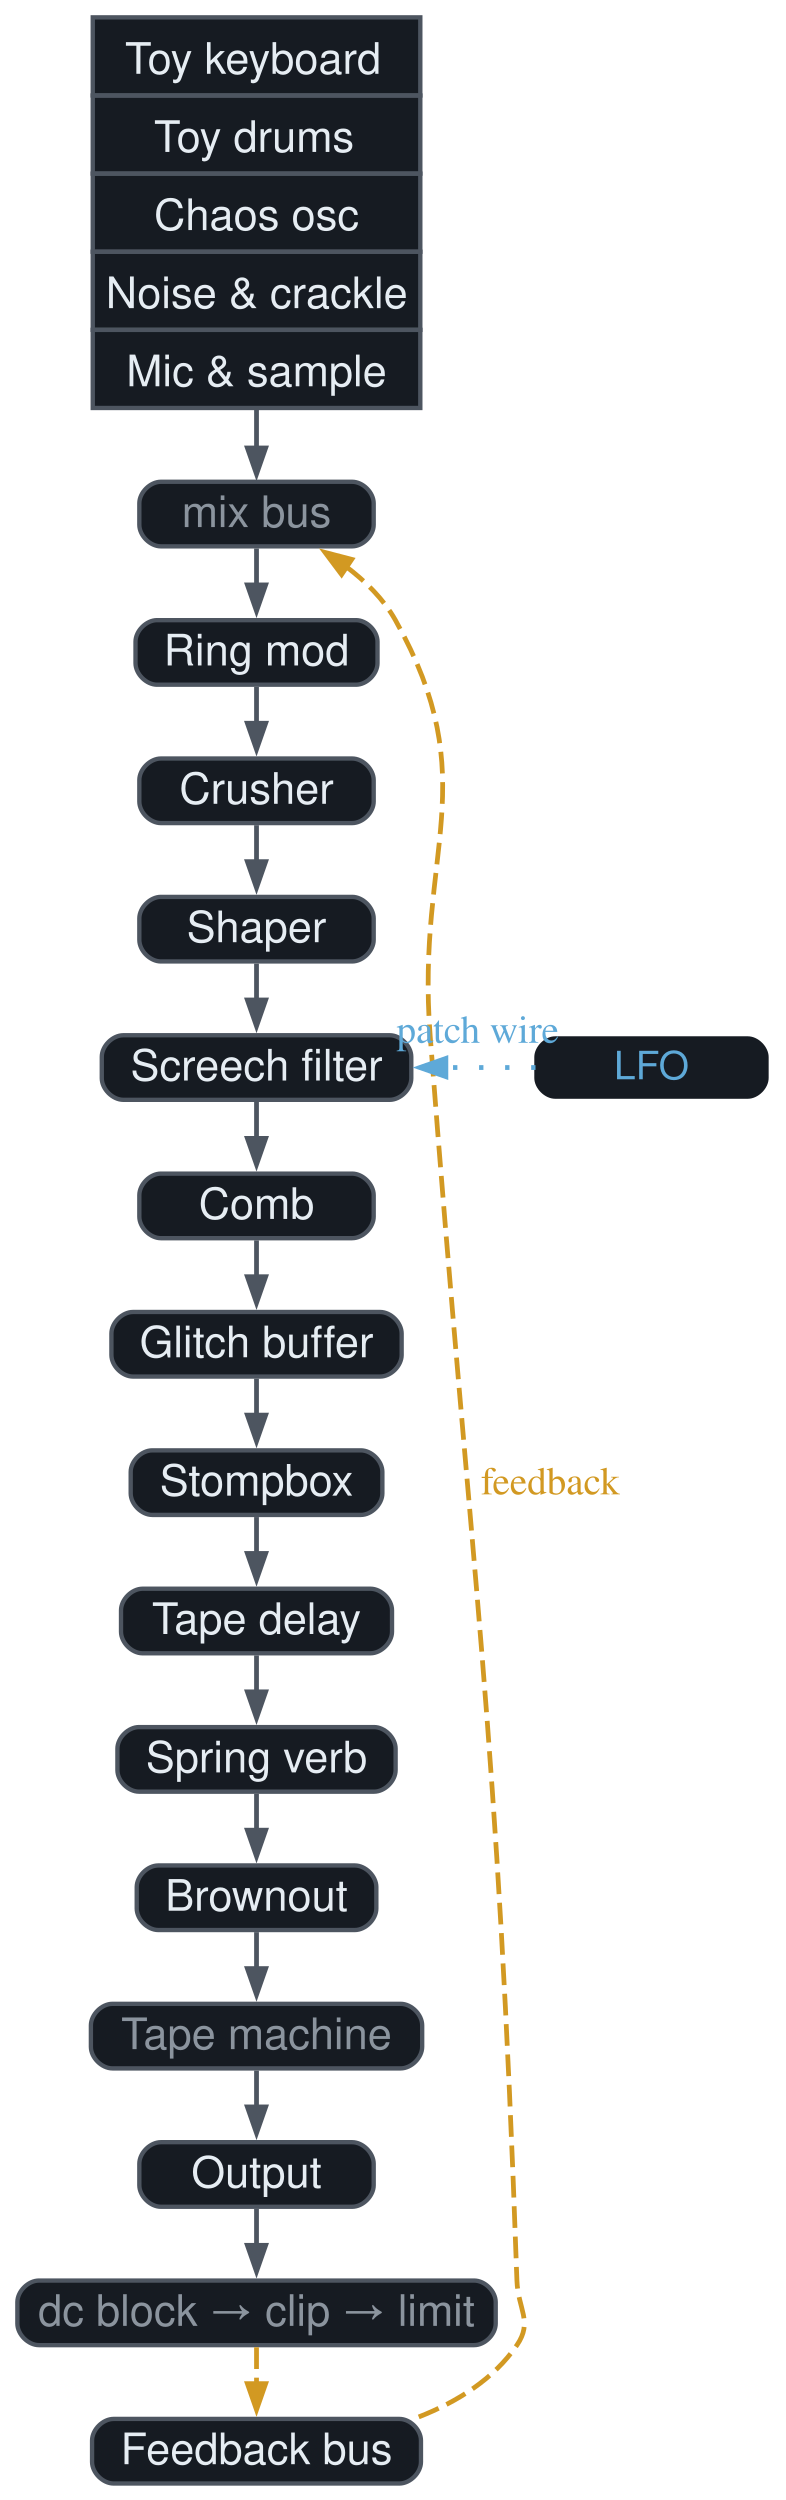
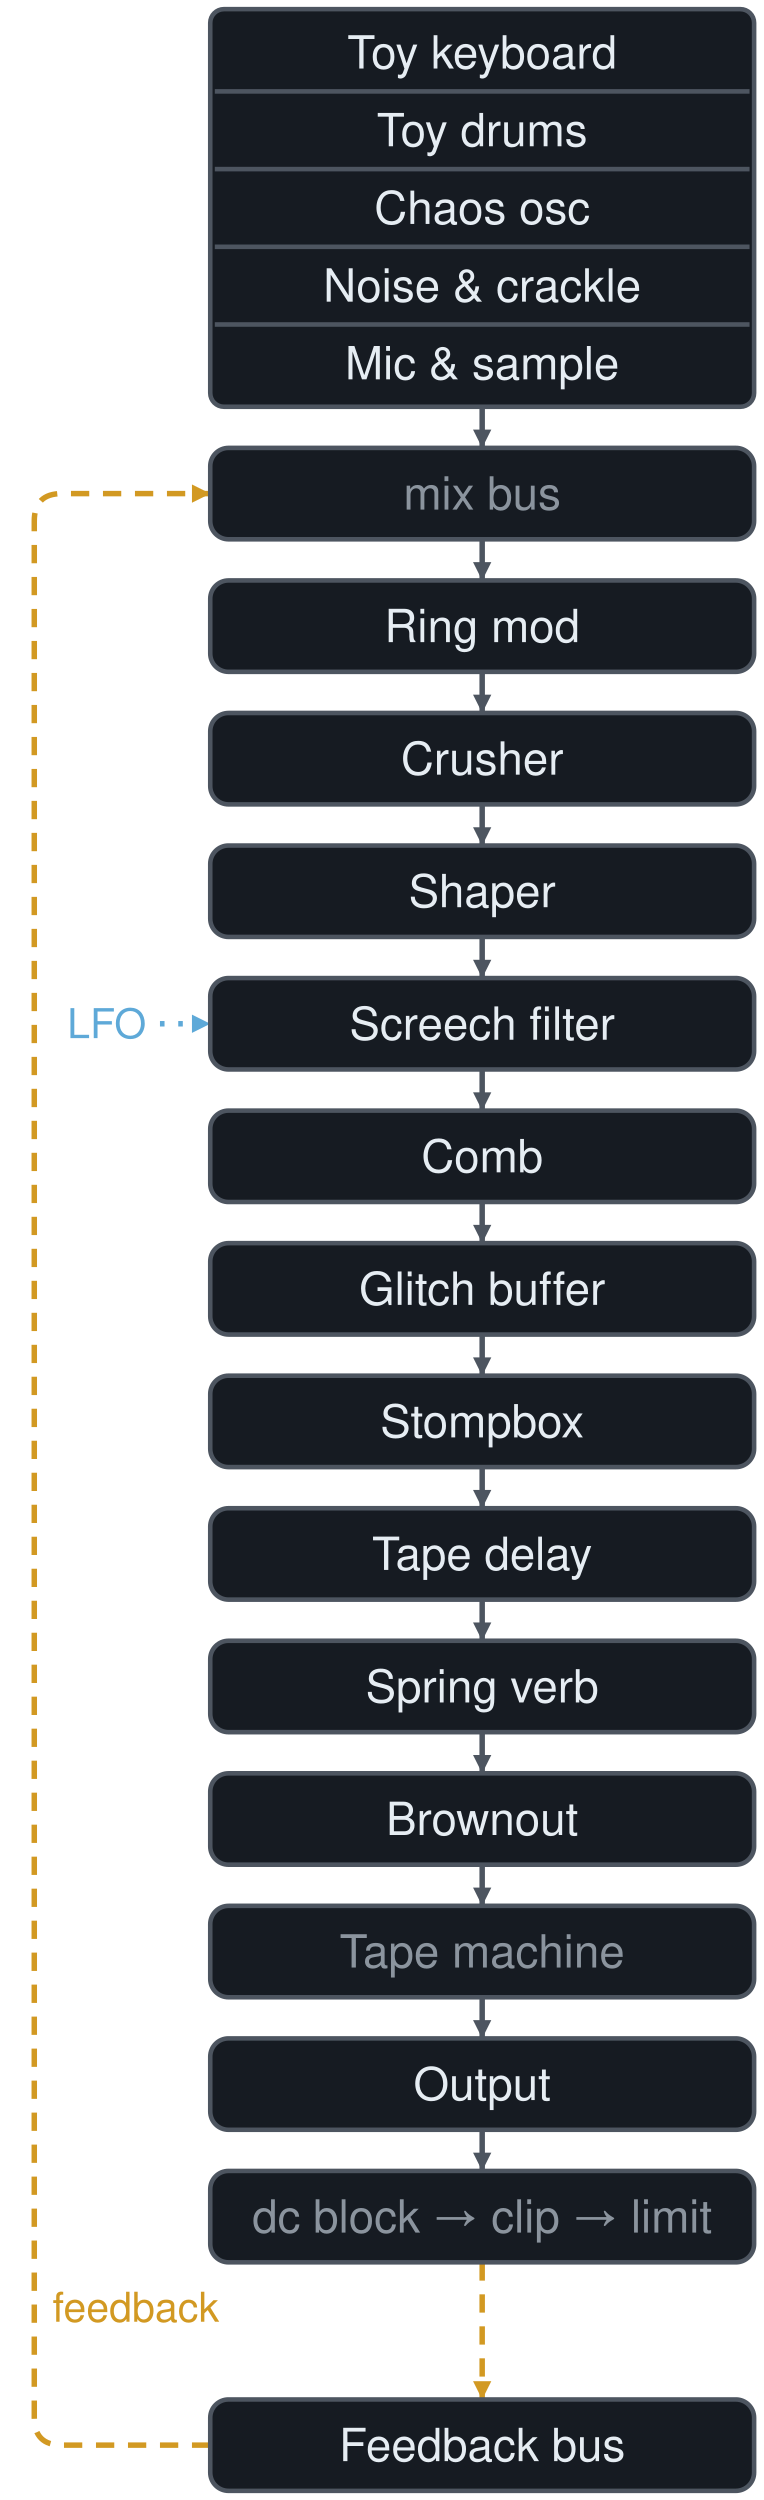
- <svg xmlns="http://www.w3.org/2000/svg" xmlns:xlink="http://www.w3.org/1999/xlink" width="181pt" height="576pt" viewBox="0.00 0.00 181.00 576.00">
-   <g id="graph0" class="graph" transform="scale(1 1) rotate(0) translate(4 572.2)">
-     <g id="node1" class="node">
-       <path fill="#161b22" stroke="none" d="M80.84,-568.2C80.84,-568.2 29.37,-568.2 29.37,-568.2 23.37,-568.2 17.37,-562.2 17.37,-556.2 17.37,-556.2 17.37,-490.2 17.37,-490.2 17.37,-484.2 23.37,-478.2 29.37,-478.2 29.37,-478.2 80.84,-478.2 80.84,-478.2 86.84,-478.2 92.84,-484.2 92.84,-490.2 92.84,-490.2 92.84,-556.2 92.84,-556.2 92.84,-562.2 86.84,-568.2 80.84,-568.2" />
-       <polygon fill="#161b22" stroke="none" points="17.37,-478.2 17.37,-568.2 92.84,-568.2 92.84,-478.2 17.37,-478.2" />
-       <g id="a_node1_5">
-         <a xlink:href="#group-Toy-keyboard" xlink:title="Toy keyboard">
-           <polygon fill="none" stroke="#4d5560" points="17.37,-550.2 17.37,-568.2 92.84,-568.2 92.84,-550.2 17.37,-550.2" />
-           <text xml:space="preserve" text-anchor="start" x="24.81" y="-555.2" font-family="Helvetica,sans-Serif" font-size="10.00" fill="#e6edf3">Toy keyboard</text>
-         </a>
-       </g>
-       <g id="a_node1_6">
-         <a xlink:href="#group-Toy-drums" xlink:title="Toy drums">
-           <polygon fill="none" stroke="#4d5560" points="17.37,-532.2 17.37,-550.2 92.84,-550.2 92.84,-532.2 17.37,-532.2" />
-           <text xml:space="preserve" text-anchor="start" x="31.49" y="-537.2" font-family="Helvetica,sans-Serif" font-size="10.00" fill="#e6edf3">Toy drums</text>
-         </a>
-       </g>
-       <g id="a_node1_7">
-         <a xlink:href="#group-Chaos-osc" xlink:title="Chaos osc">
-           <polygon fill="none" stroke="#4d5560" points="17.37,-514.2 17.37,-532.2 92.84,-532.2 92.84,-514.2 17.37,-514.2" />
-           <text xml:space="preserve" text-anchor="start" x="31.48" y="-519.2" font-family="Helvetica,sans-Serif" font-size="10.00" fill="#e6edf3">Chaos osc</text>
-         </a>
-       </g>
-       <g id="a_node1_8">
-         <a xlink:href="#group-Noise-crackle" xlink:title="Noise &amp; crackle">
-           <polygon fill="none" stroke="#4d5560" points="17.37,-496.2 17.37,-514.2 92.84,-514.2 92.84,-496.2 17.37,-496.2" />
-           <text xml:space="preserve" text-anchor="start" x="20.37" y="-501.2" font-family="Helvetica,sans-Serif" font-size="10.00" fill="#e6edf3">Noise &amp; crackle</text>
-         </a>
-       </g>
-       <g id="a_node1_9">
-         <a xlink:href="#group-Mic-sample" xlink:title="Mic &amp; sample">
-           <polygon fill="none" stroke="#4d5560" points="17.37,-478.2 17.37,-496.2 92.84,-496.2 92.84,-478.2 17.37,-478.2" />
-           <text xml:space="preserve" text-anchor="start" x="25.1" y="-483.2" font-family="Helvetica,sans-Serif" font-size="10.00" fill="#e6edf3">Mic &amp; sample</text>
-         </a>
-       </g>
+ <svg xmlns="http://www.w3.org/2000/svg" viewBox="0 0 167 547" width="167" height="547" font-family="Helvetica, Arial, sans-serif">
+   <g class="wire">
+     <path class="line" d="M 105.5 89 L 105.5 98" fill="none" stroke="#4d5560" stroke-width="1.2" />
+     <path class="head" d="M 105.5 98 L 103.5 94 L 107.5 94 Z" fill="#4d5560" />
+   </g>
+   <g class="wire">
+     <path class="line" d="M 105.5 118 L 105.5 127" fill="none" stroke="#4d5560" stroke-width="1.2" />
+     <path class="head" d="M 105.5 127 L 103.5 123 L 107.5 123 Z" fill="#4d5560" />
+   </g>
+   <g class="wire">
+     <path class="line" d="M 105.5 147 L 105.5 156" fill="none" stroke="#4d5560" stroke-width="1.2" />
+     <path class="head" d="M 105.5 156 L 103.5 152 L 107.5 152 Z" fill="#4d5560" />
+   </g>
+   <g class="wire">
+     <path class="line" d="M 105.5 176 L 105.5 185" fill="none" stroke="#4d5560" stroke-width="1.2" />
+     <path class="head" d="M 105.5 185 L 103.5 181 L 107.5 181 Z" fill="#4d5560" />
+   </g>
+   <g class="wire">
+     <path class="line" d="M 105.5 205 L 105.5 214" fill="none" stroke="#4d5560" stroke-width="1.2" />
+     <path class="head" d="M 105.5 214 L 103.5 210 L 107.5 210 Z" fill="#4d5560" />
+   </g>
+   <g class="wire">
+     <path class="line" d="M 105.5 234 L 105.5 243" fill="none" stroke="#4d5560" stroke-width="1.2" />
+     <path class="head" d="M 105.5 243 L 103.5 239 L 107.5 239 Z" fill="#4d5560" />
+   </g>
+   <g class="wire">
+     <path class="line" d="M 105.5 263 L 105.5 272" fill="none" stroke="#4d5560" stroke-width="1.2" />
+     <path class="head" d="M 105.5 272 L 103.5 268 L 107.5 268 Z" fill="#4d5560" />
+   </g>
+   <g class="wire">
+     <path class="line" d="M 105.5 292 L 105.5 301" fill="none" stroke="#4d5560" stroke-width="1.2" />
+     <path class="head" d="M 105.5 301 L 103.5 297 L 107.5 297 Z" fill="#4d5560" />
+   </g>
+   <g class="wire">
+     <path class="line" d="M 105.5 321 L 105.5 330" fill="none" stroke="#4d5560" stroke-width="1.2" />
+     <path class="head" d="M 105.5 330 L 103.5 326 L 107.5 326 Z" fill="#4d5560" />
+   </g>
+   <g class="wire">
+     <path class="line" d="M 105.5 350 L 105.5 359" fill="none" stroke="#4d5560" stroke-width="1.2" />
+     <path class="head" d="M 105.5 359 L 103.5 355 L 107.5 355 Z" fill="#4d5560" />
+   </g>
+   <g class="wire">
+     <path class="line" d="M 105.5 379 L 105.5 388" fill="none" stroke="#4d5560" stroke-width="1.2" />
+     <path class="head" d="M 105.5 388 L 103.5 384 L 107.5 384 Z" fill="#4d5560" />
+   </g>
+   <g class="wire">
+     <path class="line" d="M 105.5 408 L 105.5 417" fill="none" stroke="#4d5560" stroke-width="1.2" />
+     <path class="head" d="M 105.5 417 L 103.5 413 L 107.5 413 Z" fill="#4d5560" />
+   </g>
+   <g class="wire">
+     <path class="line" d="M 105.5 437 L 105.5 446" fill="none" stroke="#4d5560" stroke-width="1.2" />
+     <path class="head" d="M 105.5 446 L 103.5 442 L 107.5 442 Z" fill="#4d5560" />
+   </g>
+   <g class="wire">
+     <path class="line" d="M 105.5 466 L 105.5 475" fill="none" stroke="#4d5560" stroke-width="1.2" />
+     <path class="head" d="M 105.5 475 L 103.5 471 L 107.5 471 Z" fill="#4d5560" />
+   </g>
+   <g class="wire">
+     <path class="line" d="M 105.5 495 L 105.5 525" fill="none" stroke="#d29922" stroke-width="1.2" stroke-dasharray="4 3" />
+     <path class="head" d="M 105.5 525 L 103.5 521 L 107.5 521 Z" fill="#d29922" />
+   </g>
+   <g class="wire">
+     <path class="line" d="M 46 535 L 13.5 535 Q 7.5 535 7.5 529 L 7.5 114 Q 7.5 108 13.5 108 L 46 108" fill="none" stroke="#d29922" stroke-width="1.2" stroke-dasharray="4 3" />
+     <path class="head" d="M 46 108 L 42 110 L 42 106 Z" fill="#d29922" />
+     <text x="11.5" y="508" fill="#d29922" font-size="9" text-anchor="start">feedback</text>
+   </g>
+   <g class="wire">
+     <path class="line" d="M 35 224 L 46 224" fill="none" stroke="#5ea9d8" stroke-width="1.2" stroke-dasharray="1 3" />
+     <path class="head" d="M 46 224 L 42 226 L 42 222 Z" fill="#5ea9d8" />
+   </g>
+   <g class="node">
+     <rect class="box" x="46" y="2" width="119" height="87" rx="3" fill="#161b22" stroke="#4d5560" />
+     <g class="row">
+       <rect x="47" y="3" width="117" height="17" fill="transparent" />
+       <text x="105.5" y="15" fill="#e6edf3" font-size="10" text-anchor="middle">Toy keyboard</text>
    </g>
-     <g id="node2" class="node">
-       <path fill="#161b22" stroke="#4d5560" d="M77.14,-461.2C77.14,-461.2 33.06,-461.2 33.06,-461.2 30.58,-461.2 28.1,-458.72 28.1,-456.24 28.1,-456.24 28.1,-451.28 28.1,-451.28 28.1,-448.8 30.58,-446.32 33.06,-446.32 33.06,-446.32 77.14,-446.32 77.14,-446.32 79.62,-446.32 82.1,-448.8 82.1,-451.28 82.1,-451.28 82.1,-456.24 82.1,-456.24 82.1,-458.72 79.62,-461.2 77.14,-461.2" />
-       <text xml:space="preserve" text-anchor="middle" x="55.1" y="-450.76" font-family="Helvetica,sans-Serif" font-size="10.00" fill="#8b949e">mix bus</text>
+     <g class="row">
+       <rect x="47" y="20" width="117" height="17" fill="transparent" />
+       <text x="105.5" y="32" fill="#e6edf3" font-size="10" text-anchor="middle">Toy drums</text>
    </g>
-     <g id="edge1" class="edge">
-       <path fill="none" stroke="#4d5560" stroke-width="1.1" d="M55.1,-478.35C55.1,-475.03 55.1,-471.85 55.1,-468.96" />
-       <polygon fill="#4d5560" stroke="#4d5560" stroke-width="1.1" points="57.2,-468.99 55.1,-462.99 53,-468.99 57.2,-468.99" />
+     <line x1="47" y1="20" x2="164" y2="20" stroke="#4d5560" />
+     <g class="row">
+       <rect x="47" y="37" width="117" height="17" fill="transparent" />
+       <text x="105.5" y="49" fill="#e6edf3" font-size="10" text-anchor="middle">Chaos osc</text>
    </g>
-     <g id="node3" class="node">
-       <g id="a_node3">
-         <a xlink:href="#group-Ring-mod" xlink:title="Ring mod">
-           <path fill="#161b22" stroke="#4d5560" d="M78.02,-429.32C78.02,-429.32 32.18,-429.32 32.18,-429.32 29.7,-429.32 27.22,-426.84 27.22,-424.36 27.22,-424.36 27.22,-419.4 27.22,-419.4 27.22,-416.92 29.7,-414.44 32.18,-414.44 32.18,-414.44 78.02,-414.44 78.02,-414.44 80.5,-414.44 82.98,-416.92 82.98,-419.4 82.98,-419.4 82.98,-424.36 82.98,-424.36 82.98,-426.84 80.5,-429.32 78.02,-429.32" />
-           <text xml:space="preserve" text-anchor="middle" x="55.1" y="-418.88" font-family="Helvetica,sans-Serif" font-size="10.00" fill="#e6edf3">Ring mod</text>
-         </a>
-       </g>
+     <line x1="47" y1="37" x2="164" y2="37" stroke="#4d5560" />
+     <g class="row">
+       <rect x="47" y="54" width="117" height="17" fill="transparent" />
+       <text x="105.5" y="66" fill="#e6edf3" font-size="10" text-anchor="middle">Noise &amp; crackle</text>
    </g>
-     <g id="edge2" class="edge">
-       <path fill="none" stroke="#4d5560" stroke-width="1.1" d="M55.1,-445.83C55.1,-443.27 55.1,-440.25 55.1,-437.27" />
-       <polygon fill="#4d5560" stroke="#4d5560" stroke-width="1.1" points="57.2,-437.44 55.1,-431.44 53,-437.44 57.2,-437.44" />
+     <line x1="47" y1="54" x2="164" y2="54" stroke="#4d5560" />
+     <g class="row">
+       <rect x="47" y="71" width="117" height="17" fill="transparent" />
+       <text x="105.5" y="83" fill="#e6edf3" font-size="10" text-anchor="middle">Mic &amp; sample</text>
    </g>
-     <g id="node4" class="node">
-       <g id="a_node4">
-         <a xlink:href="#group-Crusher" xlink:title="Crusher">
-           <path fill="#161b22" stroke="#4d5560" d="M77.14,-397.44C77.14,-397.44 33.06,-397.44 33.06,-397.44 30.58,-397.44 28.1,-394.96 28.1,-392.48 28.1,-392.48 28.1,-387.52 28.1,-387.52 28.1,-385.04 30.58,-382.56 33.06,-382.56 33.06,-382.56 77.14,-382.56 77.14,-382.56 79.62,-382.56 82.1,-385.04 82.1,-387.52 82.1,-387.52 82.1,-392.48 82.1,-392.48 82.1,-394.96 79.62,-397.44 77.14,-397.44" />
-           <text xml:space="preserve" text-anchor="middle" x="55.1" y="-387" font-family="Helvetica,sans-Serif" font-size="10.00" fill="#e6edf3">Crusher</text>
-         </a>
-       </g>
-     </g>
-     <g id="edge3" class="edge">
-       <path fill="none" stroke="#4d5560" stroke-width="1.1" d="M55.1,-413.95C55.1,-411.39 55.1,-408.37 55.1,-405.39" />
-       <polygon fill="#4d5560" stroke="#4d5560" stroke-width="1.1" points="57.2,-405.56 55.1,-399.56 53,-405.56 57.2,-405.56" />
-     </g>
-     <g id="node5" class="node">
-       <g id="a_node5">
-         <a xlink:href="#group-Shaper" xlink:title="Shaper">
-           <path fill="#161b22" stroke="#4d5560" d="M77.14,-365.56C77.14,-365.56 33.06,-365.56 33.06,-365.56 30.58,-365.56 28.1,-363.08 28.1,-360.6 28.1,-360.6 28.1,-355.64 28.1,-355.64 28.1,-353.16 30.58,-350.68 33.06,-350.68 33.06,-350.68 77.14,-350.68 77.14,-350.68 79.62,-350.68 82.1,-353.16 82.1,-355.64 82.1,-355.64 82.1,-360.6 82.1,-360.6 82.1,-363.08 79.62,-365.56 77.14,-365.56" />
-           <text xml:space="preserve" text-anchor="middle" x="55.1" y="-355.12" font-family="Helvetica,sans-Serif" font-size="10.00" fill="#e6edf3">Shaper</text>
-         </a>
-       </g>
-     </g>
-     <g id="edge4" class="edge">
-       <path fill="none" stroke="#4d5560" stroke-width="1.1" d="M55.1,-382.07C55.1,-379.51 55.1,-376.49 55.1,-373.51" />
-       <polygon fill="#4d5560" stroke="#4d5560" stroke-width="1.1" points="57.2,-373.68 55.1,-367.68 53,-373.68 57.2,-373.68" />
-     </g>
-     <g id="node6" class="node">
-       <g id="a_node6">
-         <a xlink:href="#group-Screech-filter" xlink:title="Screech filter">
-           <path fill="#161b22" stroke="#4d5560" d="M85.8,-333.68C85.8,-333.68 24.41,-333.68 24.41,-333.68 21.93,-333.68 19.45,-331.2 19.45,-328.72 19.45,-328.72 19.45,-323.76 19.45,-323.76 19.45,-321.28 21.93,-318.8 24.41,-318.8 24.41,-318.8 85.8,-318.8 85.8,-318.8 88.28,-318.8 90.76,-321.28 90.76,-323.76 90.76,-323.76 90.76,-328.72 90.76,-328.72 90.76,-331.2 88.28,-333.68 85.8,-333.68" />
-           <text xml:space="preserve" text-anchor="middle" x="55.1" y="-323.24" font-family="Helvetica,sans-Serif" font-size="10.00" fill="#e6edf3">Screech filter</text>
-         </a>
-       </g>
-     </g>
-     <g id="edge5" class="edge">
-       <path fill="none" stroke="#4d5560" stroke-width="1.1" d="M55.1,-350.19C55.1,-347.63 55.1,-344.61 55.1,-341.63" />
-       <polygon fill="#4d5560" stroke="#4d5560" stroke-width="1.1" points="57.2,-341.8 55.1,-335.8 53,-341.8 57.2,-341.8" />
-     </g>
-     <g id="node7" class="node">
-       <g id="a_node7">
-         <a xlink:href="#group-Comb" xlink:title="Comb">
-           <path fill="#161b22" stroke="#4d5560" d="M77.14,-301.8C77.14,-301.8 33.06,-301.8 33.06,-301.8 30.58,-301.8 28.1,-299.32 28.1,-296.84 28.1,-296.84 28.1,-291.88 28.1,-291.88 28.1,-289.4 30.58,-286.92 33.06,-286.92 33.06,-286.92 77.14,-286.92 77.14,-286.92 79.62,-286.92 82.1,-289.4 82.1,-291.88 82.1,-291.88 82.1,-296.84 82.1,-296.84 82.1,-299.32 79.62,-301.8 77.14,-301.8" />
-           <text xml:space="preserve" text-anchor="middle" x="55.1" y="-291.36" font-family="Helvetica,sans-Serif" font-size="10.00" fill="#e6edf3">Comb</text>
-         </a>
-       </g>
-     </g>
-     <g id="edge6" class="edge">
-       <path fill="none" stroke="#4d5560" stroke-width="1.1" d="M55.1,-318.31C55.1,-315.75 55.1,-312.73 55.1,-309.75" />
-       <polygon fill="#4d5560" stroke="#4d5560" stroke-width="1.1" points="57.2,-309.92 55.1,-303.92 53,-309.92 57.2,-309.92" />
-     </g>
-     <g id="node8" class="node">
-       <g id="a_node8">
-         <a xlink:href="#group-Glitch-buffer" xlink:title="Glitch buffer">
-           <path fill="#161b22" stroke="#4d5560" d="M83.58,-269.92C83.58,-269.92 26.63,-269.92 26.63,-269.92 24.15,-269.92 21.67,-267.44 21.67,-264.96 21.67,-264.96 21.67,-260 21.67,-260 21.67,-257.52 24.15,-255.04 26.63,-255.04 26.63,-255.04 83.58,-255.04 83.58,-255.04 86.06,-255.04 88.54,-257.52 88.54,-260 88.54,-260 88.54,-264.96 88.54,-264.96 88.54,-267.44 86.06,-269.92 83.58,-269.92" />
-           <text xml:space="preserve" text-anchor="middle" x="55.1" y="-259.48" font-family="Helvetica,sans-Serif" font-size="10.00" fill="#e6edf3">Glitch buffer</text>
-         </a>
-       </g>
-     </g>
-     <g id="edge7" class="edge">
-       <path fill="none" stroke="#4d5560" stroke-width="1.1" d="M55.1,-286.43C55.1,-283.87 55.1,-280.85 55.1,-277.87" />
-       <polygon fill="#4d5560" stroke="#4d5560" stroke-width="1.1" points="57.2,-278.04 55.1,-272.04 53,-278.04 57.2,-278.04" />
-     </g>
-     <g id="node9" class="node">
-       <g id="a_node9">
-         <a xlink:href="#group-Stompbox" xlink:title="Stompbox">
-           <path fill="#161b22" stroke="#4d5560" d="M79.14,-238.04C79.14,-238.04 31.07,-238.04 31.07,-238.04 28.59,-238.04 26.11,-235.56 26.11,-233.08 26.11,-233.08 26.11,-228.12 26.11,-228.12 26.11,-225.64 28.59,-223.16 31.07,-223.16 31.07,-223.16 79.14,-223.16 79.14,-223.16 81.62,-223.16 84.1,-225.64 84.1,-228.12 84.1,-228.12 84.1,-233.08 84.1,-233.08 84.1,-235.56 81.62,-238.04 79.14,-238.04" />
-           <text xml:space="preserve" text-anchor="middle" x="55.1" y="-227.6" font-family="Helvetica,sans-Serif" font-size="10.00" fill="#e6edf3">Stompbox</text>
-         </a>
-       </g>
-     </g>
-     <g id="edge8" class="edge">
-       <path fill="none" stroke="#4d5560" stroke-width="1.1" d="M55.1,-254.55C55.1,-251.99 55.1,-248.97 55.1,-245.99" />
-       <polygon fill="#4d5560" stroke="#4d5560" stroke-width="1.1" points="57.2,-246.16 55.1,-240.16 53,-246.16 57.2,-246.16" />
-     </g>
-     <g id="node10" class="node">
-       <g id="a_node10">
-         <a xlink:href="#group-Tape-delay" xlink:title="Tape delay">
-           <path fill="#161b22" stroke="#4d5560" d="M81.36,-206.16C81.36,-206.16 28.84,-206.16 28.84,-206.16 26.36,-206.16 23.88,-203.68 23.88,-201.2 23.88,-201.2 23.88,-196.24 23.88,-196.24 23.88,-193.76 26.36,-191.28 28.84,-191.28 28.84,-191.28 81.36,-191.28 81.36,-191.28 83.84,-191.28 86.32,-193.76 86.32,-196.24 86.32,-196.24 86.32,-201.2 86.32,-201.2 86.32,-203.68 83.84,-206.16 81.36,-206.16" />
-           <text xml:space="preserve" text-anchor="middle" x="55.1" y="-195.72" font-family="Helvetica,sans-Serif" font-size="10.00" fill="#e6edf3">Tape delay</text>
-         </a>
-       </g>
-     </g>
-     <g id="edge9" class="edge">
-       <path fill="none" stroke="#4d5560" stroke-width="1.1" d="M55.1,-222.67C55.1,-220.11 55.1,-217.09 55.1,-214.11" />
-       <polygon fill="#4d5560" stroke="#4d5560" stroke-width="1.1" points="57.2,-214.28 55.1,-208.28 53,-214.28 57.2,-214.28" />
-     </g>
-     <g id="node11" class="node">
-       <g id="a_node11">
-         <a xlink:href="#group-Spring-verb" xlink:title="Spring verb">
-           <path fill="#161b22" stroke="#4d5560" d="M82.19,-174.28C82.19,-174.28 28.01,-174.28 28.01,-174.28 25.53,-174.28 23.05,-171.8 23.05,-169.32 23.05,-169.32 23.05,-164.36 23.05,-164.36 23.05,-161.88 25.53,-159.4 28.01,-159.4 28.01,-159.4 82.19,-159.4 82.19,-159.4 84.67,-159.4 87.15,-161.88 87.15,-164.36 87.15,-164.36 87.15,-169.32 87.15,-169.32 87.15,-171.8 84.67,-174.28 82.19,-174.28" />
-           <text xml:space="preserve" text-anchor="middle" x="55.1" y="-163.84" font-family="Helvetica,sans-Serif" font-size="10.00" fill="#e6edf3">Spring verb</text>
-         </a>
-       </g>
-     </g>
-     <g id="edge10" class="edge">
-       <path fill="none" stroke="#4d5560" stroke-width="1.1" d="M55.1,-190.79C55.1,-188.23 55.1,-185.21 55.1,-182.23" />
-       <polygon fill="#4d5560" stroke="#4d5560" stroke-width="1.1" points="57.2,-182.4 55.1,-176.4 53,-182.4 57.2,-182.4" />
-     </g>
-     <g id="node12" class="node">
-       <g id="a_node12">
-         <a xlink:href="#group-Brownout" xlink:title="Brownout">
-           <path fill="#161b22" stroke="#4d5560" d="M77.75,-142.4C77.75,-142.4 32.46,-142.4 32.46,-142.4 29.98,-142.4 27.5,-139.92 27.5,-137.44 27.5,-137.44 27.5,-132.48 27.5,-132.48 27.5,-130 29.98,-127.52 32.46,-127.52 32.46,-127.52 77.75,-127.52 77.75,-127.52 80.23,-127.52 82.71,-130 82.71,-132.48 82.71,-132.48 82.71,-137.44 82.71,-137.44 82.71,-139.92 80.23,-142.4 77.75,-142.4" />
-           <text xml:space="preserve" text-anchor="middle" x="55.1" y="-131.96" font-family="Helvetica,sans-Serif" font-size="10.00" fill="#e6edf3">Brownout</text>
-         </a>
-       </g>
-     </g>
-     <g id="edge11" class="edge">
-       <path fill="none" stroke="#4d5560" stroke-width="1.1" d="M55.1,-158.91C55.1,-156.35 55.1,-153.33 55.1,-150.35" />
-       <polygon fill="#4d5560" stroke="#4d5560" stroke-width="1.1" points="57.2,-150.52 55.1,-144.52 53,-150.52 57.2,-150.52" />
-     </g>
-     <g id="node13" class="node">
-       <g id="a_node13">
-         <a xlink:href="#group-Tape-machine" xlink:title="Tape machine">
-           <path fill="#161b22" stroke="#4d5560" d="M88.31,-110.52C88.31,-110.52 21.9,-110.52 21.9,-110.52 19.42,-110.52 16.94,-108.04 16.94,-105.56 16.94,-105.56 16.94,-100.6 16.94,-100.6 16.94,-98.12 19.42,-95.64 21.9,-95.64 21.9,-95.64 88.31,-95.64 88.31,-95.64 90.79,-95.64 93.27,-98.12 93.27,-100.6 93.27,-100.6 93.27,-105.56 93.27,-105.56 93.27,-108.04 90.79,-110.52 88.31,-110.52" />
-           <text xml:space="preserve" text-anchor="middle" x="55.1" y="-100.08" font-family="Helvetica,sans-Serif" font-size="10.00" fill="#8b949e">Tape machine</text>
-         </a>
-       </g>
-     </g>
-     <g id="edge12" class="edge">
-       <path fill="none" stroke="#4d5560" stroke-width="1.1" d="M55.1,-127.03C55.1,-124.47 55.1,-121.45 55.1,-118.47" />
-       <polygon fill="#4d5560" stroke="#4d5560" stroke-width="1.1" points="57.2,-118.64 55.1,-112.64 53,-118.64 57.2,-118.64" />
-     </g>
-     <g id="node14" class="node">
-       <g id="a_node14">
-         <a xlink:href="#group-Output" xlink:title="Output">
-           <path fill="#161b22" stroke="#4d5560" d="M77.14,-78.64C77.14,-78.64 33.06,-78.64 33.06,-78.64 30.58,-78.64 28.1,-76.16 28.1,-73.68 28.1,-73.68 28.1,-68.72 28.1,-68.72 28.1,-66.24 30.58,-63.76 33.06,-63.76 33.06,-63.76 77.14,-63.76 77.14,-63.76 79.62,-63.76 82.1,-66.24 82.1,-68.72 82.1,-68.72 82.1,-73.68 82.1,-73.68 82.1,-76.16 79.62,-78.64 77.14,-78.64" />
-           <text xml:space="preserve" text-anchor="middle" x="55.1" y="-68.2" font-family="Helvetica,sans-Serif" font-size="10.00" fill="#e6edf3">Output</text>
-         </a>
-       </g>
-     </g>
-     <g id="edge13" class="edge">
-       <path fill="none" stroke="#4d5560" stroke-width="1.1" d="M55.1,-95.15C55.1,-92.59 55.1,-89.57 55.1,-86.59" />
-       <polygon fill="#4d5560" stroke="#4d5560" stroke-width="1.1" points="57.2,-86.76 55.1,-80.76 53,-86.76 57.2,-86.76" />
-     </g>
-     <g id="node15" class="node">
-       <path fill="#161b22" stroke="#4d5560" d="M105.25,-46.76C105.25,-46.76 4.96,-46.76 4.96,-46.76 2.48,-46.76 0,-44.28 0,-41.8 0,-41.8 0,-36.84 0,-36.84 0,-34.36 2.48,-31.88 4.96,-31.88 4.96,-31.88 105.25,-31.88 105.25,-31.88 107.73,-31.88 110.21,-34.36 110.21,-36.84 110.21,-36.84 110.21,-41.8 110.21,-41.8 110.21,-44.28 107.73,-46.76 105.25,-46.76" />
-       <text xml:space="preserve" text-anchor="middle" x="55.1" y="-36.32" font-family="Helvetica,sans-Serif" font-size="10.00" fill="#8b949e">dc block → clip → limit</text>
-     </g>
-     <g id="edge14" class="edge">
-       <path fill="none" stroke="#4d5560" stroke-width="1.1" d="M55.1,-63.27C55.1,-60.71 55.1,-57.69 55.1,-54.71" />
-       <polygon fill="#4d5560" stroke="#4d5560" stroke-width="1.1" points="57.2,-54.88 55.1,-48.88 53,-54.88 57.2,-54.88" />
-     </g>
-     <g id="node16" class="node">
-       <g id="a_node16">
-         <a xlink:href="#group-Feedback-bus" xlink:title="Feedback bus">
-           <path fill="#161b22" stroke="#4d5560" d="M88.03,-14.88C88.03,-14.88 22.17,-14.88 22.17,-14.88 19.69,-14.88 17.21,-12.4 17.21,-9.92 17.21,-9.92 17.21,-4.96 17.21,-4.96 17.21,-2.48 19.69,0 22.17,0 22.17,0 88.03,0 88.03,0 90.51,0 92.99,-2.48 92.99,-4.96 92.99,-4.96 92.99,-9.92 92.99,-9.92 92.99,-12.4 90.51,-14.88 88.03,-14.88" />
-           <text xml:space="preserve" text-anchor="middle" x="55.1" y="-4.44" font-family="Helvetica,sans-Serif" font-size="10.00" fill="#e6edf3">Feedback bus</text>
-         </a>
-       </g>
-     </g>
-     <g id="edge15" class="edge">
-       <g id="a_edge15">
-         <a xlink:href="#group-Feedback-bus" xlink:title="Feedback bus">
-           <path fill="none" stroke="#d29922" stroke-width="1.1" stroke-dasharray="5,2" d="M55.1,-31.39C55.1,-28.83 55.1,-25.81 55.1,-22.83" />
-           <polygon fill="#d29922" stroke="#d29922" stroke-width="1.1" points="57.2,-23 55.1,-17 53,-23 57.2,-23" />
-         </a>
-       </g>
-     </g>
-     <g id="edge16" class="edge">
-       <g id="a_edge16">
-         <a xlink:href="#group-Feedback-bus" xlink:title="Feedback bus">
-           <path fill="none" stroke="#d29922" stroke-width="1.1" stroke-dasharray="5,2" d="M92.48,-15.34C101.33,-18.81 109.74,-24.03 115.1,-31.88 118.83,-37.34 115.33,-40.15 115.1,-46.76 110.66,-174.51 104.88,-206.22 95.1,-333.68 91.84,-376.21 107.96,-392.11 87.1,-429.32 84.37,-434.19 80.16,-438.33 75.67,-441.71" />
-           <polygon fill="#d29922" stroke="#d29922" stroke-width="1.1" points="74.7,-439.83 70.89,-444.92 77.04,-443.32 74.7,-439.83" />
-         </a>
-       </g>
-       <g id="a_edge16-label">
-         <a xlink:href="#group-Feedback-bus" xlink:title=" feedback">
-           <text xml:space="preserve" text-anchor="middle" x="121.66" y="-227.9" font-family="Times,serif" font-size="9.00" fill="#d29922"> feedback</text>
-         </a>
-       </g>
-     </g>
-     <g id="node17" class="node">
-       <g id="a_node17">
-         <a xlink:href="#group-Patch-bay" xlink:title="Patch bay">
-           <path fill="#161b22" stroke="none" d="M168.3,-333.44C168.3,-333.44 123.9,-333.44 123.9,-333.44 121.5,-333.44 119.1,-331.04 119.1,-328.64 119.1,-328.64 119.1,-323.84 119.1,-323.84 119.1,-321.44 121.5,-319.04 123.9,-319.04 123.9,-319.04 168.3,-319.04 168.3,-319.04 170.7,-319.04 173.1,-321.44 173.1,-323.84 173.1,-323.84 173.1,-328.64 173.1,-328.64 173.1,-331.04 170.7,-333.44 168.3,-333.44" />
-           <text xml:space="preserve" text-anchor="middle" x="146.1" y="-323.54" font-family="Helvetica,sans-Serif" font-size="9.00" fill="#5ea9d8">LFO</text>
-         </a>
-       </g>
-     </g>
-     <g id="edge17" class="edge">
-       <g id="a_edge17">
-         <a xlink:href="#group-Patch-bay" xlink:title="Patch bay">
-           <path fill="none" stroke="#5ea9d8" stroke-width="1.1" stroke-dasharray="1,5" d="M119.38,-326.24C112.87,-326.24 105.75,-326.24 98.68,-326.24" />
-           <polygon fill="#5ea9d8" stroke="#5ea9d8" stroke-width="1.1" points="98.73,-324.14 92.73,-326.24 98.73,-328.34 98.73,-324.14" />
-         </a>
-       </g>
-       <g id="a_edge17-label">
-         <a xlink:href="#group-Patch-bay" xlink:title=" patch wire">
-           <text xml:space="preserve" text-anchor="middle" x="104.93" y="-331.94" font-family="Times,serif" font-size="9.00" fill="#5ea9d8"> patch wire</text>
-         </a>
-       </g>
-     </g>
+     <line x1="47" y1="71" x2="164" y2="71" stroke="#4d5560" />
+   </g>
+   <g class="node">
+     <rect class="box" x="46" y="98" width="119" height="20" rx="4" fill="#161b22" stroke="#4d5560" stroke-width="1" />
+     <text x="105.5" y="111.5" fill="#8b949e" font-size="10" text-anchor="middle">mix bus</text>
+   </g>
+   <g class="node">
+     <rect class="box" x="46" y="127" width="119" height="20" rx="4" fill="#161b22" stroke="#4d5560" stroke-width="1" />
+     <text x="105.5" y="140.5" fill="#e6edf3" font-size="10" text-anchor="middle">Ring mod</text>
+   </g>
+   <g class="node">
+     <rect class="box" x="46" y="156" width="119" height="20" rx="4" fill="#161b22" stroke="#4d5560" stroke-width="1" />
+     <text x="105.5" y="169.5" fill="#e6edf3" font-size="10" text-anchor="middle">Crusher</text>
+   </g>
+   <g class="node">
+     <rect class="box" x="46" y="185" width="119" height="20" rx="4" fill="#161b22" stroke="#4d5560" stroke-width="1" />
+     <text x="105.5" y="198.5" fill="#e6edf3" font-size="10" text-anchor="middle">Shaper</text>
+   </g>
+   <g class="node">
+     <rect class="box" x="46" y="214" width="119" height="20" rx="4" fill="#161b22" stroke="#4d5560" stroke-width="1" />
+     <text x="105.5" y="227.5" fill="#e6edf3" font-size="10" text-anchor="middle">Screech filter</text>
+   </g>
+   <g class="node">
+     <rect class="box" x="46" y="243" width="119" height="20" rx="4" fill="#161b22" stroke="#4d5560" stroke-width="1" />
+     <text x="105.5" y="256.5" fill="#e6edf3" font-size="10" text-anchor="middle">Comb</text>
+   </g>
+   <g class="node">
+     <rect class="box" x="46" y="272" width="119" height="20" rx="4" fill="#161b22" stroke="#4d5560" stroke-width="1" />
+     <text x="105.5" y="285.5" fill="#e6edf3" font-size="10" text-anchor="middle">Glitch buffer</text>
+   </g>
+   <g class="node">
+     <rect class="box" x="46" y="301" width="119" height="20" rx="4" fill="#161b22" stroke="#4d5560" stroke-width="1" />
+     <text x="105.5" y="314.5" fill="#e6edf3" font-size="10" text-anchor="middle">Stompbox</text>
+   </g>
+   <g class="node">
+     <rect class="box" x="46" y="330" width="119" height="20" rx="4" fill="#161b22" stroke="#4d5560" stroke-width="1" />
+     <text x="105.5" y="343.5" fill="#e6edf3" font-size="10" text-anchor="middle">Tape delay</text>
+   </g>
+   <g class="node">
+     <rect class="box" x="46" y="359" width="119" height="20" rx="4" fill="#161b22" stroke="#4d5560" stroke-width="1" />
+     <text x="105.5" y="372.5" fill="#e6edf3" font-size="10" text-anchor="middle">Spring verb</text>
+   </g>
+   <g class="node">
+     <rect class="box" x="46" y="388" width="119" height="20" rx="4" fill="#161b22" stroke="#4d5560" stroke-width="1" />
+     <text x="105.5" y="401.5" fill="#e6edf3" font-size="10" text-anchor="middle">Brownout</text>
+   </g>
+   <g class="node">
+     <rect class="box" x="46" y="417" width="119" height="20" rx="4" fill="#161b22" stroke="#4d5560" stroke-width="1" />
+     <text x="105.5" y="430.5" fill="#8b949e" font-size="10" text-anchor="middle">Tape machine</text>
+   </g>
+   <g class="node">
+     <rect class="box" x="46" y="446" width="119" height="20" rx="4" fill="#161b22" stroke="#4d5560" stroke-width="1" />
+     <text x="105.5" y="459.5" fill="#e6edf3" font-size="10" text-anchor="middle">Output</text>
+   </g>
+   <g class="node">
+     <rect class="box" x="46" y="475" width="119" height="20" rx="4" fill="#161b22" stroke="#4d5560" stroke-width="1" />
+     <text x="105.5" y="488.5" fill="#8b949e" font-size="10" text-anchor="middle">dc block → clip → limit</text>
+   </g>
+   <g class="node">
+     <rect class="box" x="46" y="525" width="119" height="20" rx="4" fill="#161b22" stroke="#4d5560" stroke-width="1" />
+     <text x="105.5" y="538.5" fill="#e6edf3" font-size="10" text-anchor="middle">Feedback bus</text>
+   </g>
+   <g class="tap">
+     <text x="32" y="227.15" fill="#5ea9d8" font-size="9" text-anchor="end">LFO</text>
  </g>
</svg>
